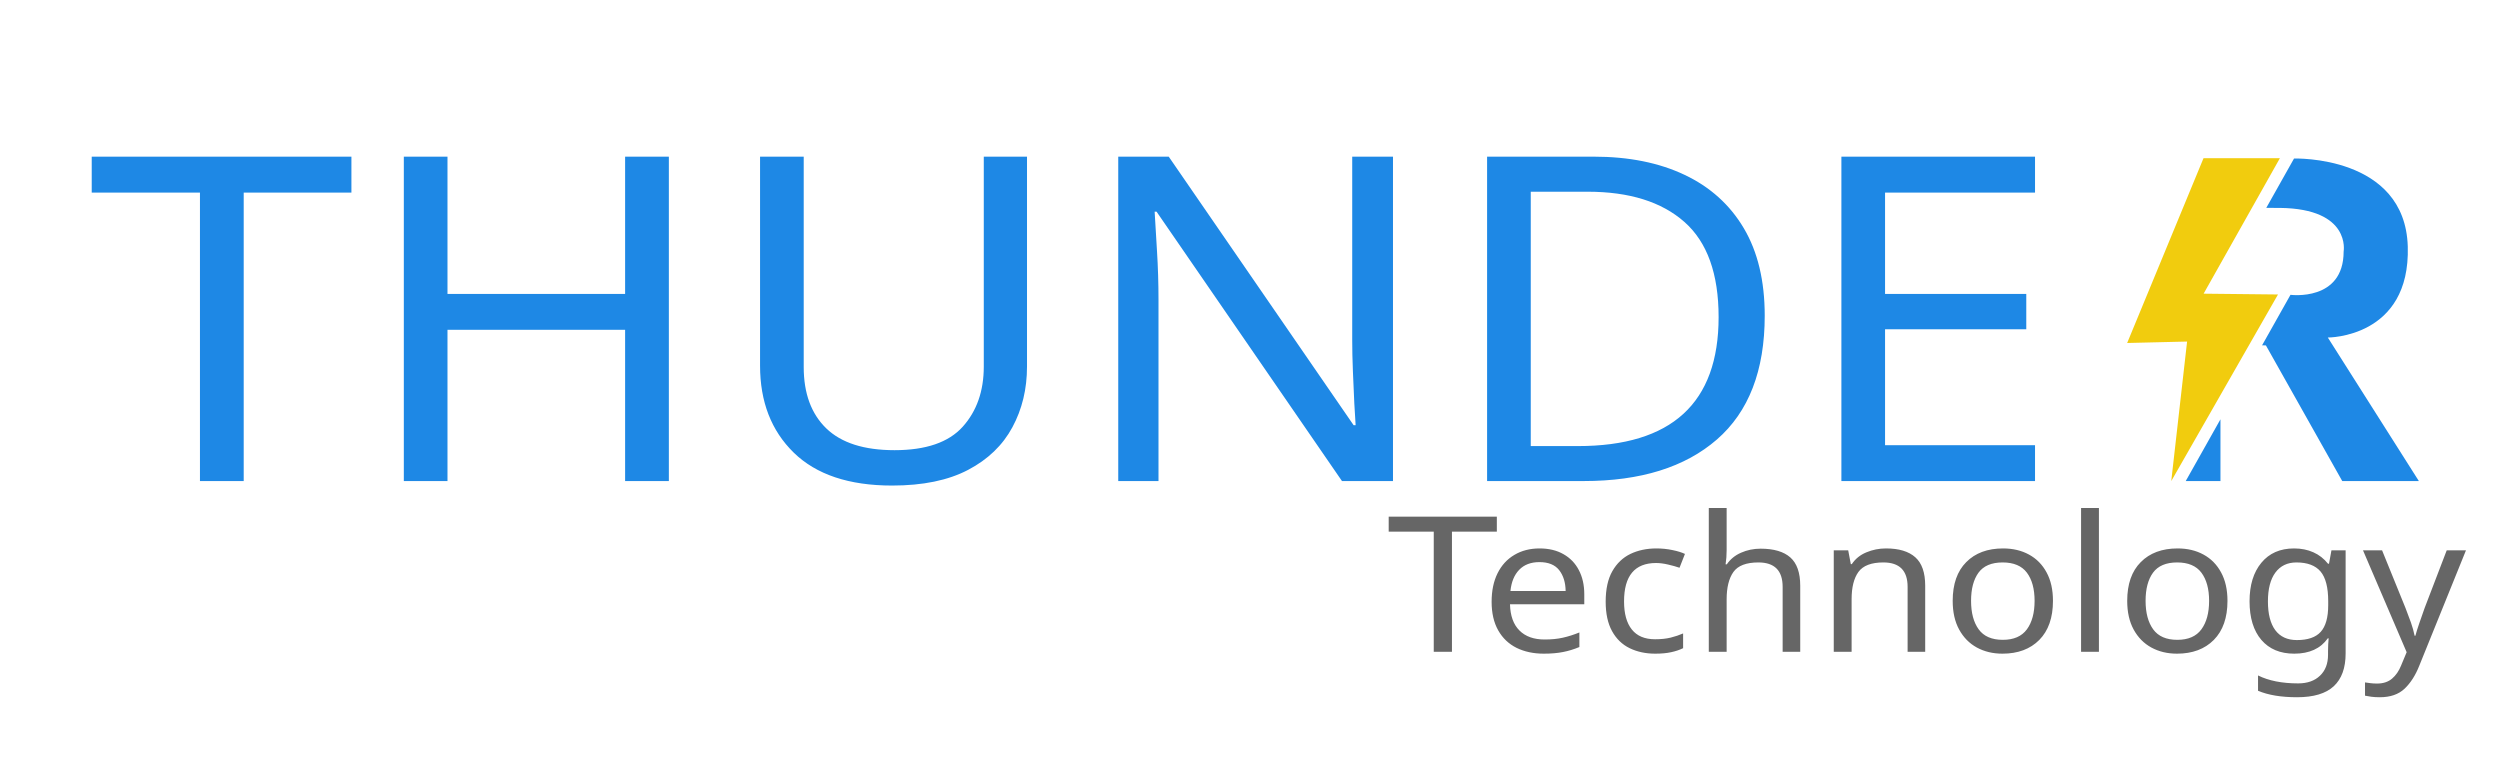
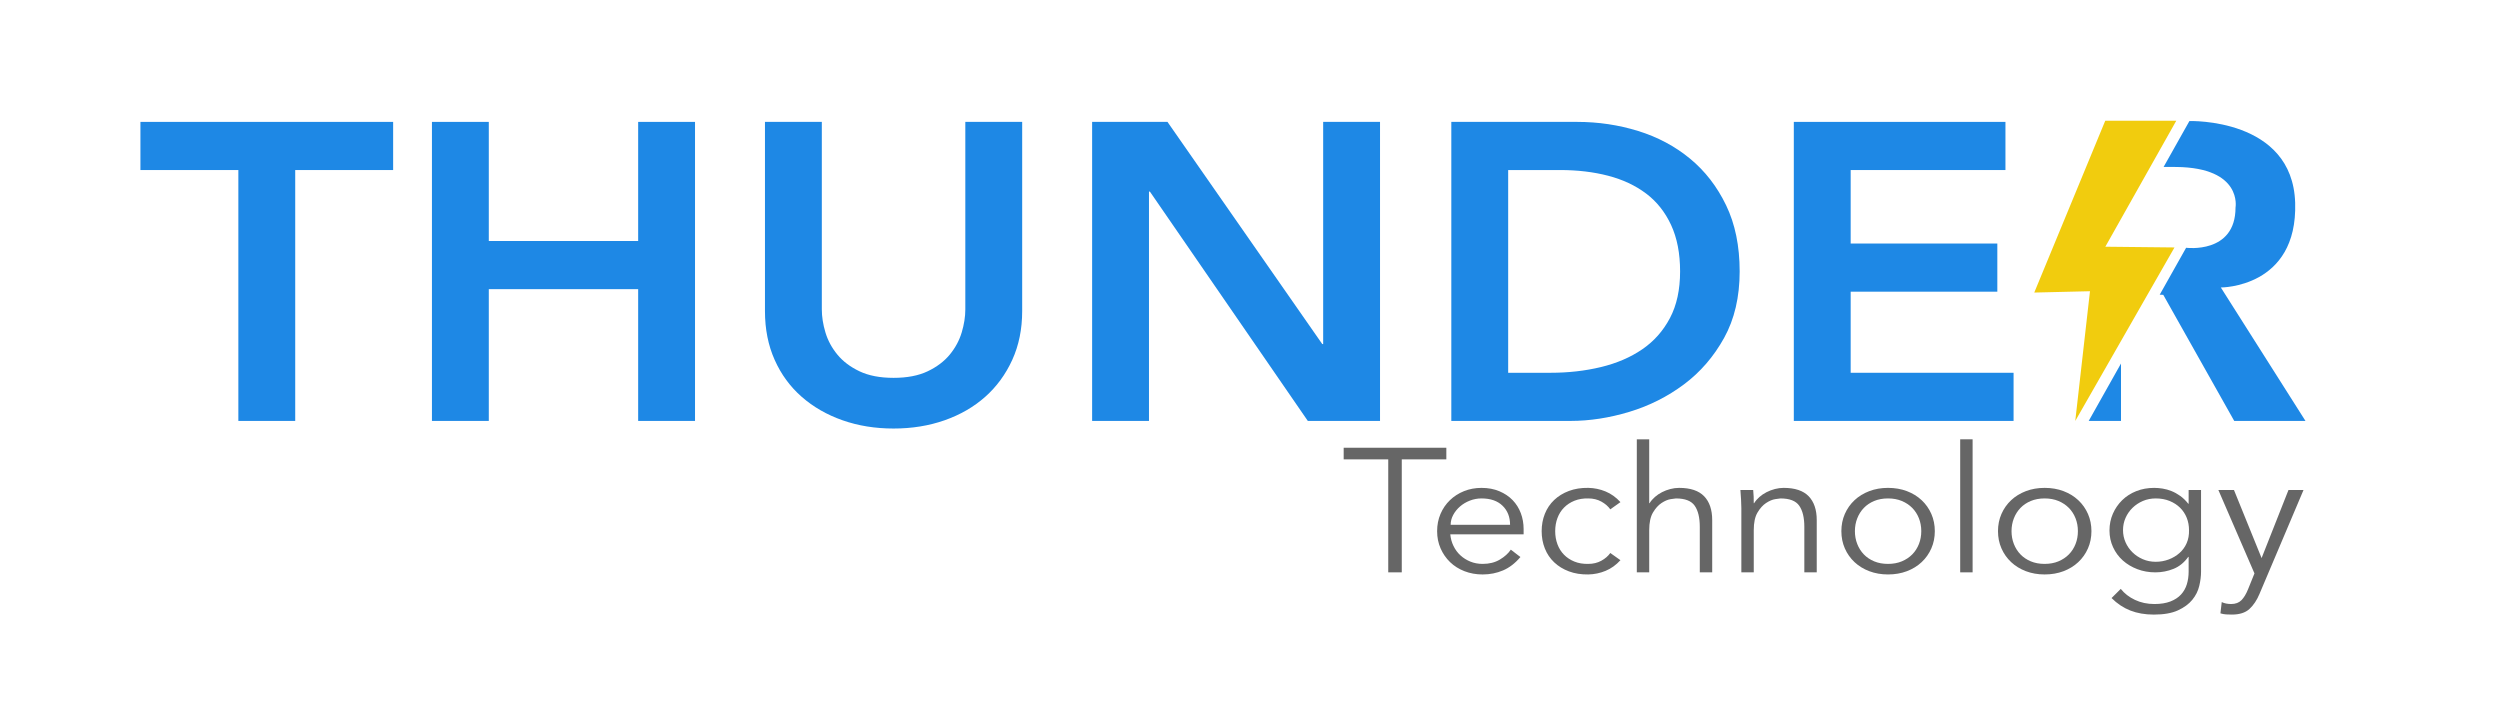
- <svg xmlns="http://www.w3.org/2000/svg" xmlns:xlink="http://www.w3.org/1999/xlink" version="1.1" id="Capa_1" x="0px" y="0px" width="476.977px" height="146.993px" viewBox="0 0 476.977 146.993" enable-background="new 0 0 476.977 146.993" xml:space="preserve">
-   <text transform="matrix(1.0684 0 0 1 16.582 91.7803)" fill="#1E88E5" font-family="'Avenir-Heavy'" font-size="86.669">THUNDE  </text>
-   <polyline fill="#F1CC0E" points="420.412,30.181 405.843,65.439 417.277,65.165 414.255,91.787 434.619,56.184 420.429,56.031   434.984,30.181 " />
+ <svg xmlns="http://www.w3.org/2000/svg" xmlns:xlink="http://www.w3.org/1999/xlink" version="1.1" id="Capa_1" x="0px" y="0px" width="513px" height="145px" viewBox="0 0 513 145" enable-background="new 0 0 513 145" xml:space="preserve">
+   <g enable-background="new    ">
+     <path fill="#1E88E5" d="M48.911,34.893H28.817v-9.88h51.855v9.88H60.578v51.482H48.911V34.893z" />
+     <path fill="#1E88E5" d="M88.634,25.013h11.667v24.44h30.65v-24.44h11.667v61.362h-11.667V59.333h-30.65v27.042H88.634V25.013z" />
+     <path fill="#1E88E5" d="M209.751,63.84c0,3.698-0.68,7.035-2.037,10.01c-1.358,2.977-3.21,5.504-5.556,7.584   c-2.347,2.08-5.125,3.683-8.334,4.81c-3.21,1.127-6.699,1.69-10.463,1.69c-3.766,0-7.254-0.563-10.463-1.69   c-3.21-1.127-6.004-2.729-8.38-4.81c-2.377-2.08-4.229-4.607-5.556-7.584c-1.328-2.975-1.991-6.312-1.991-10.01V25.013h11.667   v38.481c0,1.503,0.246,3.077,0.741,4.724c0.494,1.646,1.311,3.164,2.454,4.55c1.142,1.387,2.653,2.528,4.537,3.423   c1.882,0.896,4.213,1.343,6.991,1.343s5.107-0.447,6.991-1.343c1.882-0.895,3.394-2.037,4.537-3.423   c1.142-1.387,1.959-2.904,2.454-4.55c0.493-1.647,0.741-3.22,0.741-4.724V25.013h11.667V63.84z" />
+     <path fill="#1E88E5" d="M224.103,25.013h15.463l31.761,45.588h0.186V25.013h11.668v61.362h-14.816l-32.409-47.062h-0.185v47.062   h-11.667V25.013z" />
+     <path fill="#1E88E5" d="M297.81,25.013h25.835c4.319,0,8.486,0.622,12.5,1.863c4.013,1.243,7.562,3.135,10.649,5.677   c3.086,2.543,5.556,5.735,7.407,9.577c1.853,3.843,2.778,8.363,2.778,13.563c0,5.259-1.065,9.809-3.195,13.65   c-2.129,3.843-4.877,7.021-8.241,9.534c-3.365,2.513-7.1,4.392-11.204,5.634c-4.105,1.242-8.134,1.863-12.084,1.863H297.81V25.013z    M318.181,76.494c3.642,0,7.084-0.39,10.325-1.17c3.24-0.78,6.064-1.994,8.473-3.64c2.407-1.647,4.306-3.784,5.694-6.414   c1.389-2.628,2.083-5.82,2.083-9.577c0-3.697-0.617-6.875-1.852-9.534c-1.235-2.657-2.948-4.81-5.139-6.457   c-2.192-1.647-4.785-2.86-7.778-3.64c-2.995-0.78-6.282-1.17-9.862-1.17h-10.648v41.601H318.181z" />
+     <path fill="#1E88E5" d="M368.09,25.013h43.428v9.88h-31.761v15.08h30.095v9.88h-30.095v16.641h33.428v9.881H368.09V25.013z" />
+   </g>
+   <polyline fill="#F1CC0E" points="431.998,24.775 417.43,60.033 428.864,59.759 425.842,86.381 446.205,50.778 432.016,50.625   446.571,24.775 " />
  <g>
    <g>
-       <defs>
-         <rect id="SVGID_1_" x="-38.604" y="-82.328" width="584.986" height="332.892" />
-       </defs>
-       <clipPath id="SVGID_2_">
-         <use xlink:href="#SVGID_1_" overflow="visible" />
-       </clipPath>
-       <path clip-path="url(#SVGID_2_)" fill="#1E88E5" d="M437.679,30.247c0,0,21.173-0.704,21.702,16.776    c0.53,17.48-15.254,17.374-15.254,17.374l17.373,27.39h-14.619l-14.568-25.888l-0.729-0.016l5.42-9.635    c0,0,10.139,1.338,10.139-8.253c0,0,1.479-8.177-12.158-8.327l-2.602-0.006" />
+       <g>
+         <defs>
+           <rect id="SVGID_1_" x="-27.017" y="-87.734" width="584.986" height="332.892" />
+         </defs>
+         <clipPath id="SVGID_2_">
+           <use xlink:href="#SVGID_1_" overflow="visible" />
+         </clipPath>
+         <path clip-path="url(#SVGID_2_)" fill="#1E88E5" d="M449.266,24.841c0,0,21.173-0.704,21.702,16.776     s-15.254,17.374-15.254,17.374l17.373,27.39h-14.619l-14.568-25.888l-0.729-0.016l5.42-9.635c0,0,10.139,1.338,10.139-8.253     c0,0,1.479-8.177-12.158-8.327l-2.602-0.006" />
+       </g>
    </g>
    <g>
-       <defs>
-         <rect id="SVGID_3_" x="-38.604" y="-82.328" width="584.986" height="332.892" />
-       </defs>
-       <clipPath id="SVGID_4_">
-         <use xlink:href="#SVGID_3_" overflow="visible" />
-       </clipPath>
-       <polygon clip-path="url(#SVGID_4_)" fill="#1E88E5" points="417.016,91.781 423.643,91.787 423.643,80   " />
+       <g>
+         <defs>
+           <rect id="SVGID_3_" x="-27.017" y="-87.734" width="584.986" height="332.892" />
+         </defs>
+         <clipPath id="SVGID_4_">
+           <use xlink:href="#SVGID_3_" overflow="visible" />
+         </clipPath>
+         <polygon clip-path="url(#SVGID_4_)" fill="#1E88E5" points="428.603,86.375 435.229,86.381 435.229,74.594    " />
+       </g>
    </g>
  </g>
-   <text transform="matrix(1.0684 0 0 1 264.5654 124.3545)" fill="#666666" font-family="'Avenir-Light'" font-size="36.112" letter-spacing="-2.808">T</text>
-   <text transform="matrix(1.0684 0 0 1 282.4678 124.3545)" fill="#666666" font-family="'Avenir-Light'" font-size="36.112">echnology</text>
+   <g enable-background="new    ">
+     <path fill="#666666" d="M287.644,117.445h-2.777V94.261h-9.145v-2.384h21.066v2.384h-9.145V117.445z" />
+     <path fill="#666666" d="M297.598,109.645c0.077,0.844,0.295,1.638,0.656,2.383c0.359,0.747,0.835,1.391,1.427,1.933   s1.273,0.97,2.045,1.282c0.772,0.312,1.607,0.469,2.508,0.469c1.363,0,2.54-0.294,3.53-0.885c0.99-0.59,1.742-1.27,2.258-2.04   l1.968,1.517c-1.081,1.277-2.271,2.191-3.569,2.744c-1.299,0.555-2.694,0.831-4.187,0.831c-1.337,0-2.578-0.223-3.723-0.668   c-1.145-0.444-2.129-1.065-2.952-1.86c-0.823-0.794-1.473-1.732-1.948-2.816c-0.476-1.083-0.714-2.262-0.714-3.539   c0-1.275,0.231-2.455,0.695-3.539c0.463-1.083,1.105-2.021,1.929-2.816s1.787-1.414,2.894-1.859   c1.105-0.445,2.302-0.668,3.588-0.668c1.363,0,2.585,0.229,3.666,0.686c1.08,0.458,1.986,1.065,2.72,1.824   c0.733,0.758,1.293,1.648,1.679,2.672s0.578,2.113,0.578,3.268v1.084H297.598z M309.867,107.694c0-1.612-0.516-2.919-1.544-3.918   s-2.469-1.499-4.321-1.499c-0.823,0-1.62,0.15-2.392,0.451c-0.771,0.302-1.447,0.705-2.025,1.211   c-0.579,0.505-1.042,1.082-1.39,1.732c-0.347,0.65-0.521,1.324-0.521,2.022H309.867z" />
+     <path fill="#666666" d="M330.432,104.517c-0.438-0.626-1.049-1.155-1.833-1.589s-1.678-0.65-2.682-0.65   c-1.055-0.023-2,0.133-2.835,0.47c-0.837,0.337-1.551,0.808-2.142,1.408c-0.592,0.603-1.042,1.318-1.351,2.149   c-0.309,0.83-0.463,1.727-0.463,2.689s0.154,1.86,0.463,2.691c0.309,0.83,0.759,1.547,1.351,2.148   c0.591,0.602,1.305,1.071,2.142,1.408c0.835,0.338,1.78,0.494,2.835,0.469c1.004,0,1.897-0.217,2.682-0.649   c0.784-0.434,1.396-0.963,1.833-1.589l2.083,1.48c-0.9,0.987-1.916,1.715-3.048,2.185s-2.314,0.716-3.55,0.74   c-1.466,0.024-2.791-0.187-3.974-0.632c-1.184-0.445-2.193-1.065-3.028-1.859c-0.837-0.795-1.473-1.739-1.91-2.835   c-0.438-1.095-0.656-2.28-0.656-3.558c0-1.275,0.219-2.461,0.656-3.557s1.073-2.041,1.91-2.835c0.835-0.794,1.845-1.414,3.028-1.86   c1.183-0.444,2.508-0.654,3.974-0.631c1.235,0.023,2.418,0.271,3.55,0.74c1.132,0.469,2.147,1.197,3.048,2.185L330.432,104.517z" />
+     <path fill="#666666" d="M335.872,90.145h2.546v13.108h0.077c0.283-0.458,0.643-0.879,1.08-1.265   c0.438-0.385,0.927-0.715,1.467-0.992s1.112-0.494,1.717-0.65c0.604-0.156,1.202-0.234,1.794-0.234   c2.314,0,4.025,0.572,5.132,1.715c1.105,1.145,1.658,2.775,1.658,4.893v10.727h-2.546v-9.354c0-1.878-0.348-3.316-1.042-4.315   s-1.98-1.499-3.858-1.499c-0.129,0-0.488,0.049-1.08,0.145c-0.592,0.097-1.215,0.361-1.871,0.795s-1.241,1.083-1.756,1.949   c-0.515,0.867-0.771,2.071-0.771,3.611v8.668h-2.546V90.145z" />
+     <path fill="#666666" d="M359.754,100.545c0.051,0.457,0.083,0.908,0.096,1.354s0.02,0.896,0.02,1.354h0.077   c0.283-0.458,0.643-0.879,1.08-1.265c0.438-0.385,0.927-0.715,1.467-0.992s1.112-0.494,1.717-0.65   c0.604-0.156,1.202-0.234,1.794-0.234c2.314,0,4.025,0.572,5.132,1.715c1.105,1.145,1.658,2.775,1.658,4.893v10.727h-2.546v-9.354   c0-1.878-0.348-3.316-1.042-4.315s-1.98-1.499-3.858-1.499c-0.129,0-0.488,0.049-1.08,0.145c-0.592,0.097-1.215,0.361-1.871,0.795   s-1.241,1.083-1.756,1.949c-0.515,0.867-0.771,2.071-0.771,3.611v8.668h-2.546v-13.182c0-0.457-0.02-1.035-0.059-1.733   c-0.038-0.698-0.083-1.36-0.135-1.985H359.754z" />
+     <path fill="#666666" d="M397.024,108.994c0,1.277-0.238,2.456-0.714,3.539c-0.477,1.084-1.138,2.022-1.987,2.816   c-0.849,0.795-1.858,1.416-3.028,1.86c-1.171,0.445-2.463,0.668-3.878,0.668c-1.389,0-2.668-0.223-3.839-0.668   c-1.17-0.444-2.18-1.065-3.028-1.86c-0.849-0.794-1.512-1.732-1.987-2.816c-0.476-1.083-0.714-2.262-0.714-3.539   c0-1.275,0.238-2.455,0.714-3.539c0.476-1.083,1.139-2.021,1.987-2.816s1.858-1.414,3.028-1.859   c1.171-0.445,2.45-0.668,3.839-0.668c1.415,0,2.707,0.223,3.878,0.668c1.17,0.445,2.18,1.064,3.028,1.859   c0.85,0.795,1.511,1.733,1.987,2.816C396.786,106.539,397.024,107.719,397.024,108.994z M394.246,108.994   c0-0.938-0.16-1.816-0.481-2.636c-0.322-0.818-0.778-1.528-1.37-2.131c-0.592-0.601-1.306-1.077-2.142-1.427   c-0.836-0.348-1.781-0.523-2.836-0.523s-2,0.176-2.835,0.523c-0.837,0.35-1.544,0.826-2.122,1.427   c-0.579,0.603-1.029,1.312-1.351,2.131c-0.322,0.819-0.482,1.697-0.482,2.636c0,0.939,0.16,1.818,0.482,2.637   c0.321,0.818,0.771,1.529,1.351,2.131c0.578,0.602,1.285,1.077,2.122,1.426c0.835,0.35,1.78,0.523,2.835,0.523s2-0.174,2.836-0.523   c0.836-0.349,1.55-0.824,2.142-1.426s1.048-1.312,1.37-2.131C394.086,110.812,394.246,109.934,394.246,108.994z" />
+     <path fill="#666666" d="M404.779,117.445h-2.547V90.145h2.547V117.445z" />
+     <path fill="#666666" d="M429.163,108.994c0,1.277-0.238,2.456-0.714,3.539c-0.477,1.084-1.138,2.022-1.987,2.816   c-0.849,0.795-1.858,1.416-3.028,1.86c-1.171,0.445-2.463,0.668-3.878,0.668c-1.389,0-2.668-0.223-3.839-0.668   c-1.17-0.444-2.18-1.065-3.028-1.86c-0.849-0.794-1.512-1.732-1.987-2.816c-0.476-1.083-0.714-2.262-0.714-3.539   c0-1.275,0.238-2.455,0.714-3.539c0.476-1.083,1.139-2.021,1.987-2.816s1.858-1.414,3.028-1.859   c1.171-0.445,2.45-0.668,3.839-0.668c1.415,0,2.707,0.223,3.878,0.668c1.17,0.445,2.18,1.064,3.028,1.859   c0.85,0.795,1.511,1.733,1.987,2.816C428.925,106.539,429.163,107.719,429.163,108.994z M426.385,108.994   c0-0.938-0.16-1.816-0.481-2.636c-0.322-0.818-0.778-1.528-1.37-2.131c-0.592-0.601-1.306-1.077-2.142-1.427   c-0.836-0.348-1.781-0.523-2.836-0.523s-2,0.176-2.835,0.523c-0.837,0.35-1.544,0.826-2.122,1.427   c-0.579,0.603-1.029,1.312-1.351,2.131c-0.322,0.819-0.482,1.697-0.482,2.636c0,0.939,0.16,1.818,0.482,2.637   c0.321,0.818,0.771,1.529,1.351,2.131c0.578,0.602,1.285,1.077,2.122,1.426c0.835,0.35,1.78,0.523,2.835,0.523s2-0.174,2.836-0.523   c0.836-0.349,1.55-0.824,2.142-1.426s1.048-1.312,1.37-2.131C426.225,110.812,426.385,109.934,426.385,108.994z" />
+     <path fill="#666666" d="M435.181,120.84c0.746,0.938,1.717,1.69,2.913,2.256c1.196,0.566,2.527,0.85,3.993,0.85   c1.286,0,2.379-0.176,3.279-0.523c0.9-0.35,1.627-0.825,2.18-1.427c0.553-0.603,0.951-1.306,1.196-2.112   c0.244-0.807,0.366-1.668,0.366-2.582v-3.033h-0.077c-0.823,1.154-1.826,1.974-3.009,2.455c-1.184,0.482-2.431,0.723-3.743,0.723   c-1.312,0-2.54-0.217-3.685-0.65s-2.141-1.029-2.99-1.787c-0.849-0.759-1.518-1.668-2.006-2.727   c-0.489-1.06-0.733-2.203-0.733-3.432c0-1.228,0.231-2.371,0.695-3.43c0.463-1.06,1.1-1.986,1.909-2.781   c0.811-0.795,1.775-1.414,2.894-1.859c1.119-0.445,2.348-0.668,3.685-0.668c0.541,0,1.112,0.049,1.718,0.145   c0.604,0.096,1.208,0.265,1.812,0.505c0.604,0.241,1.202,0.572,1.795,0.993c0.591,0.422,1.144,0.957,1.658,1.607h0.077v-2.816   h2.547v16.756c0,0.914-0.122,1.889-0.366,2.925c-0.245,1.034-0.721,1.985-1.428,2.853c-0.708,0.867-1.691,1.59-2.952,2.167   c-1.26,0.577-2.906,0.866-4.938,0.866c-1.801,0-3.408-0.276-4.822-0.83c-1.415-0.555-2.701-1.408-3.858-2.564L435.181,120.84z    M435.644,108.777c0,0.892,0.174,1.729,0.521,2.51c0.348,0.783,0.823,1.469,1.428,2.059c0.604,0.591,1.312,1.061,2.122,1.408   c0.811,0.35,1.691,0.524,2.643,0.524c0.927,0,1.808-0.157,2.644-0.47c0.835-0.312,1.575-0.752,2.219-1.318   c0.643-0.564,1.138-1.246,1.485-2.04c0.347-0.794,0.507-1.685,0.481-2.673c0-0.89-0.154-1.727-0.463-2.51   c-0.309-0.781-0.759-1.468-1.35-2.059c-0.593-0.589-1.312-1.059-2.161-1.408c-0.849-0.348-1.801-0.523-2.855-0.523   c-0.951,0-1.832,0.176-2.643,0.523c-0.811,0.35-1.518,0.819-2.122,1.408c-0.604,0.591-1.08,1.277-1.428,2.059   C435.817,107.051,435.644,107.888,435.644,108.777z" />
+     <path fill="#666666" d="M464.079,114.52l5.518-13.975h3.086l-9.028,21.306c-0.54,1.3-1.229,2.335-2.063,3.105   c-0.836,0.771-2.039,1.155-3.607,1.155c-0.386,0-0.778-0.012-1.177-0.035c-0.399-0.025-0.791-0.098-1.177-0.217l0.27-2.312   c0.54,0.265,1.183,0.397,1.93,0.397c0.899,0,1.606-0.266,2.122-0.795c0.514-0.529,0.964-1.276,1.35-2.238l1.312-3.25l-7.408-17.117   h3.202L464.079,114.52z" />
+   </g>
</svg>
